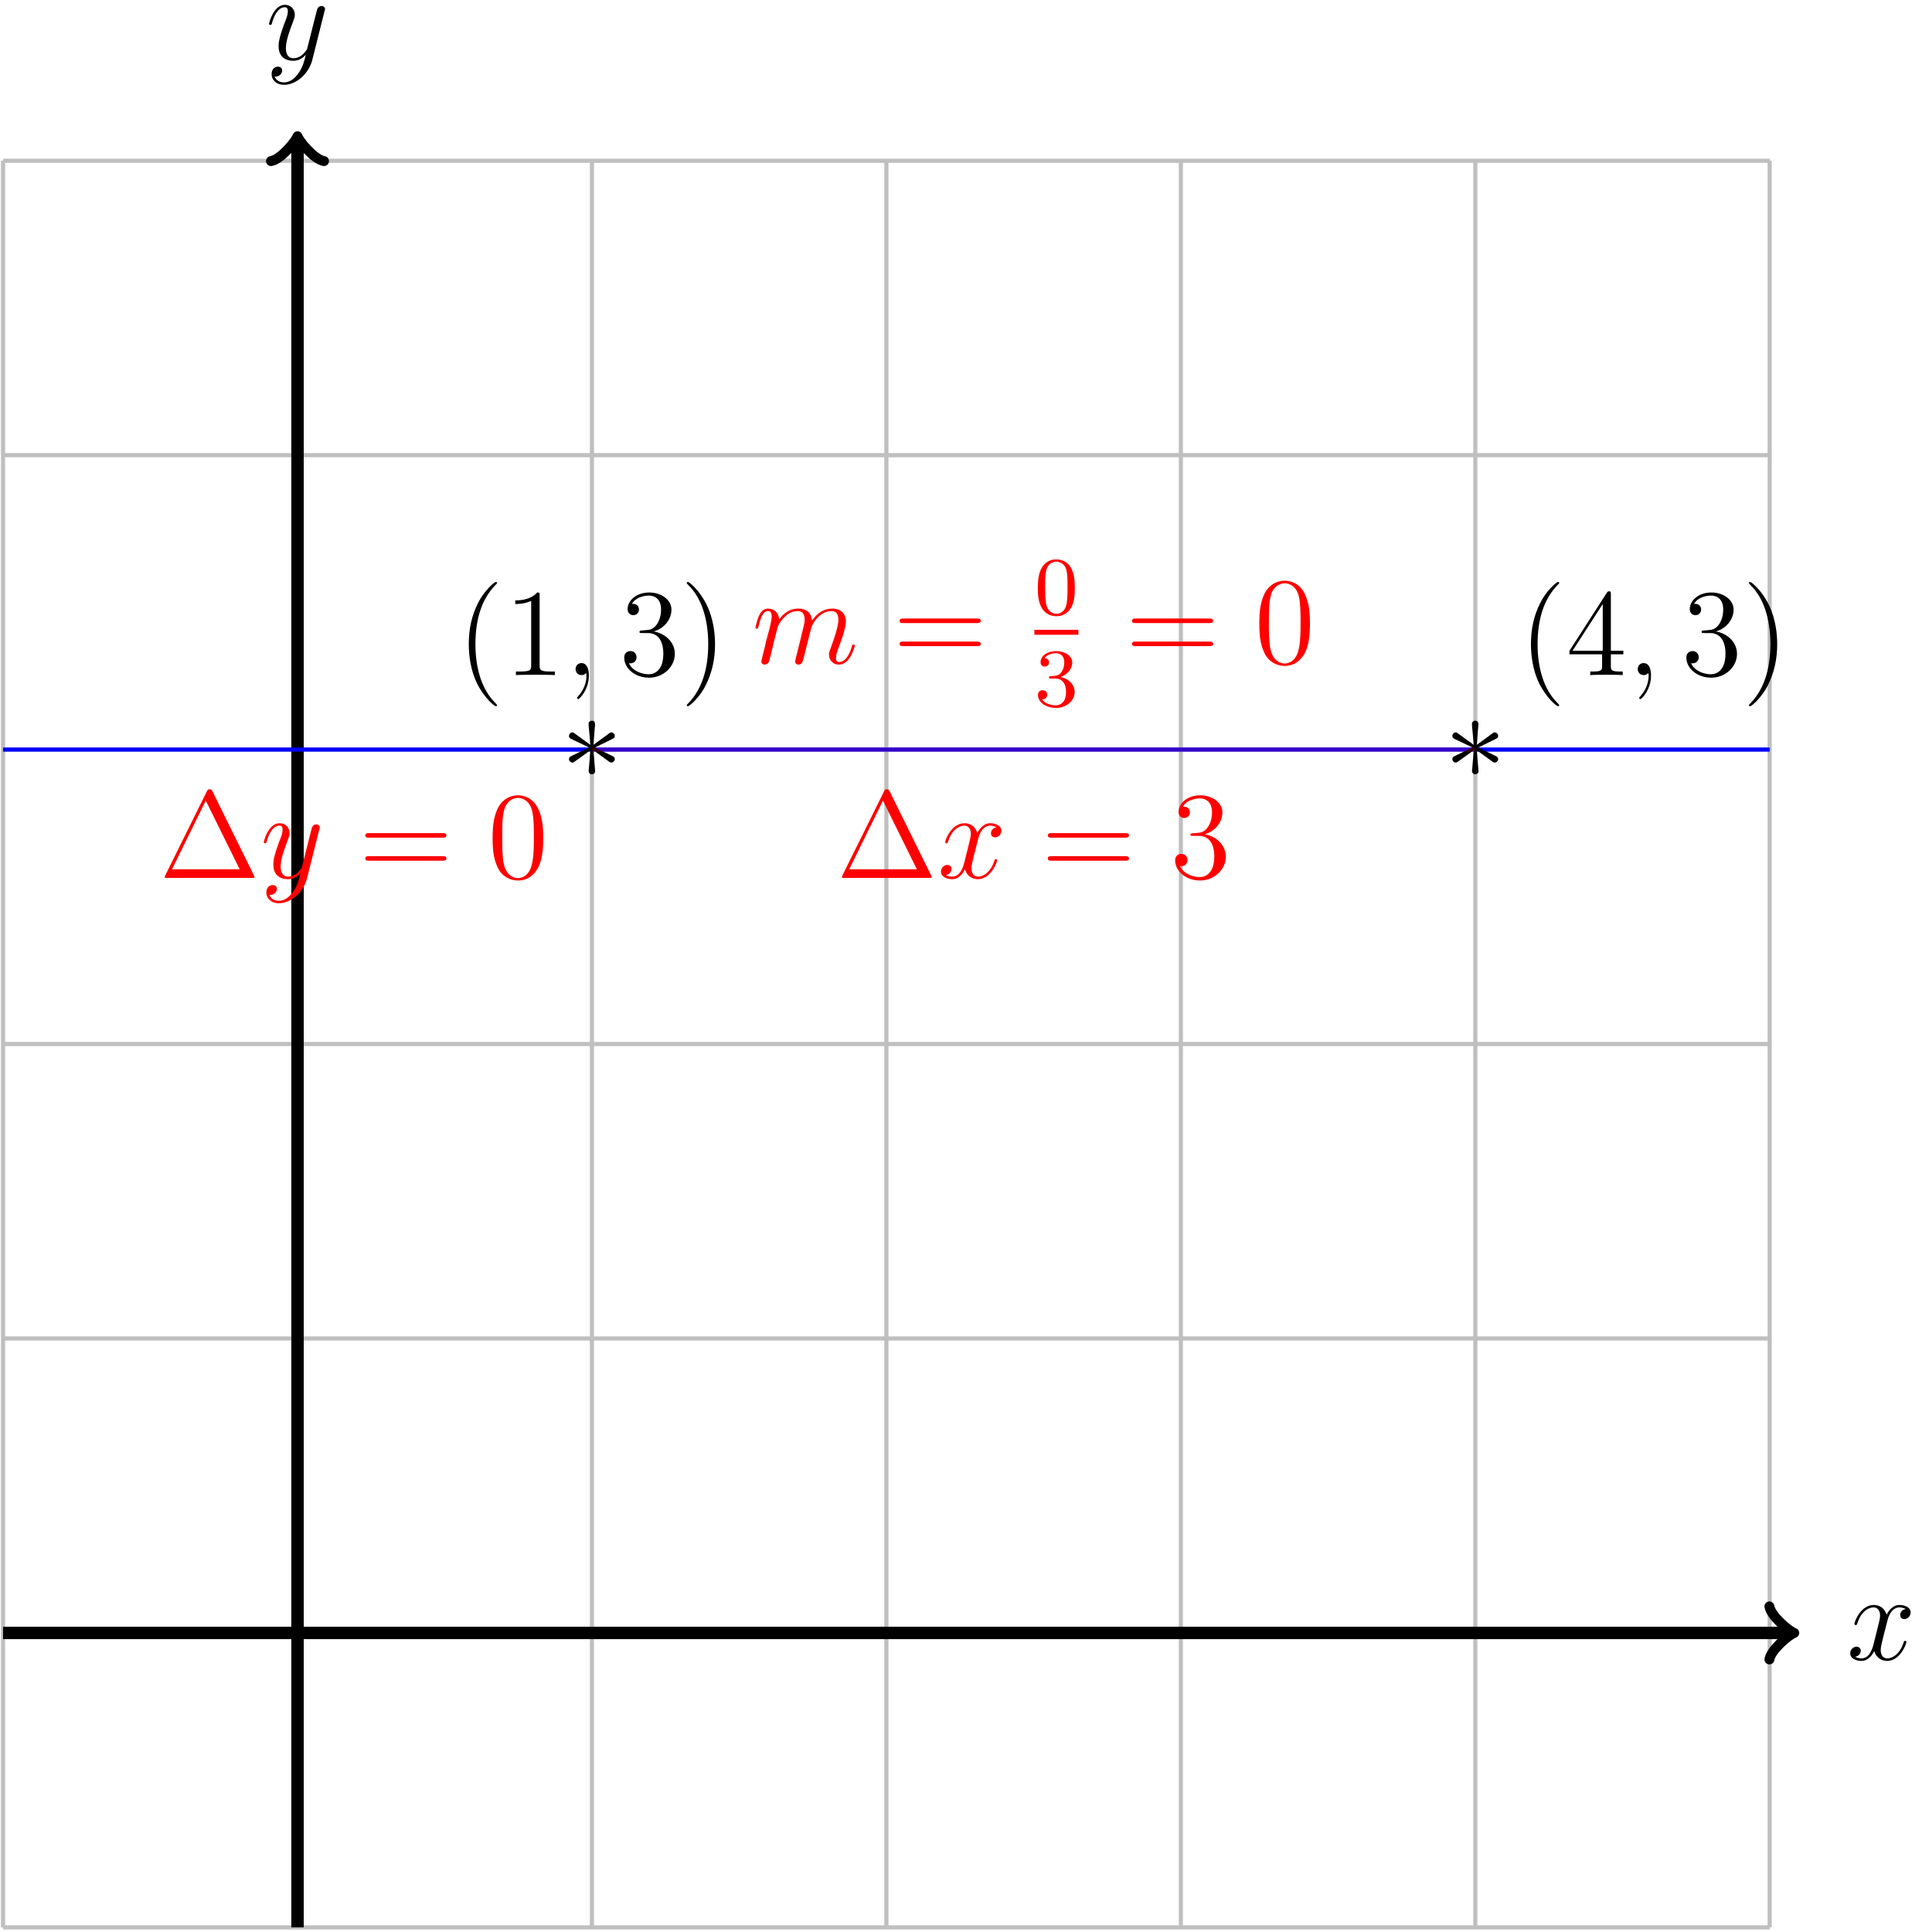
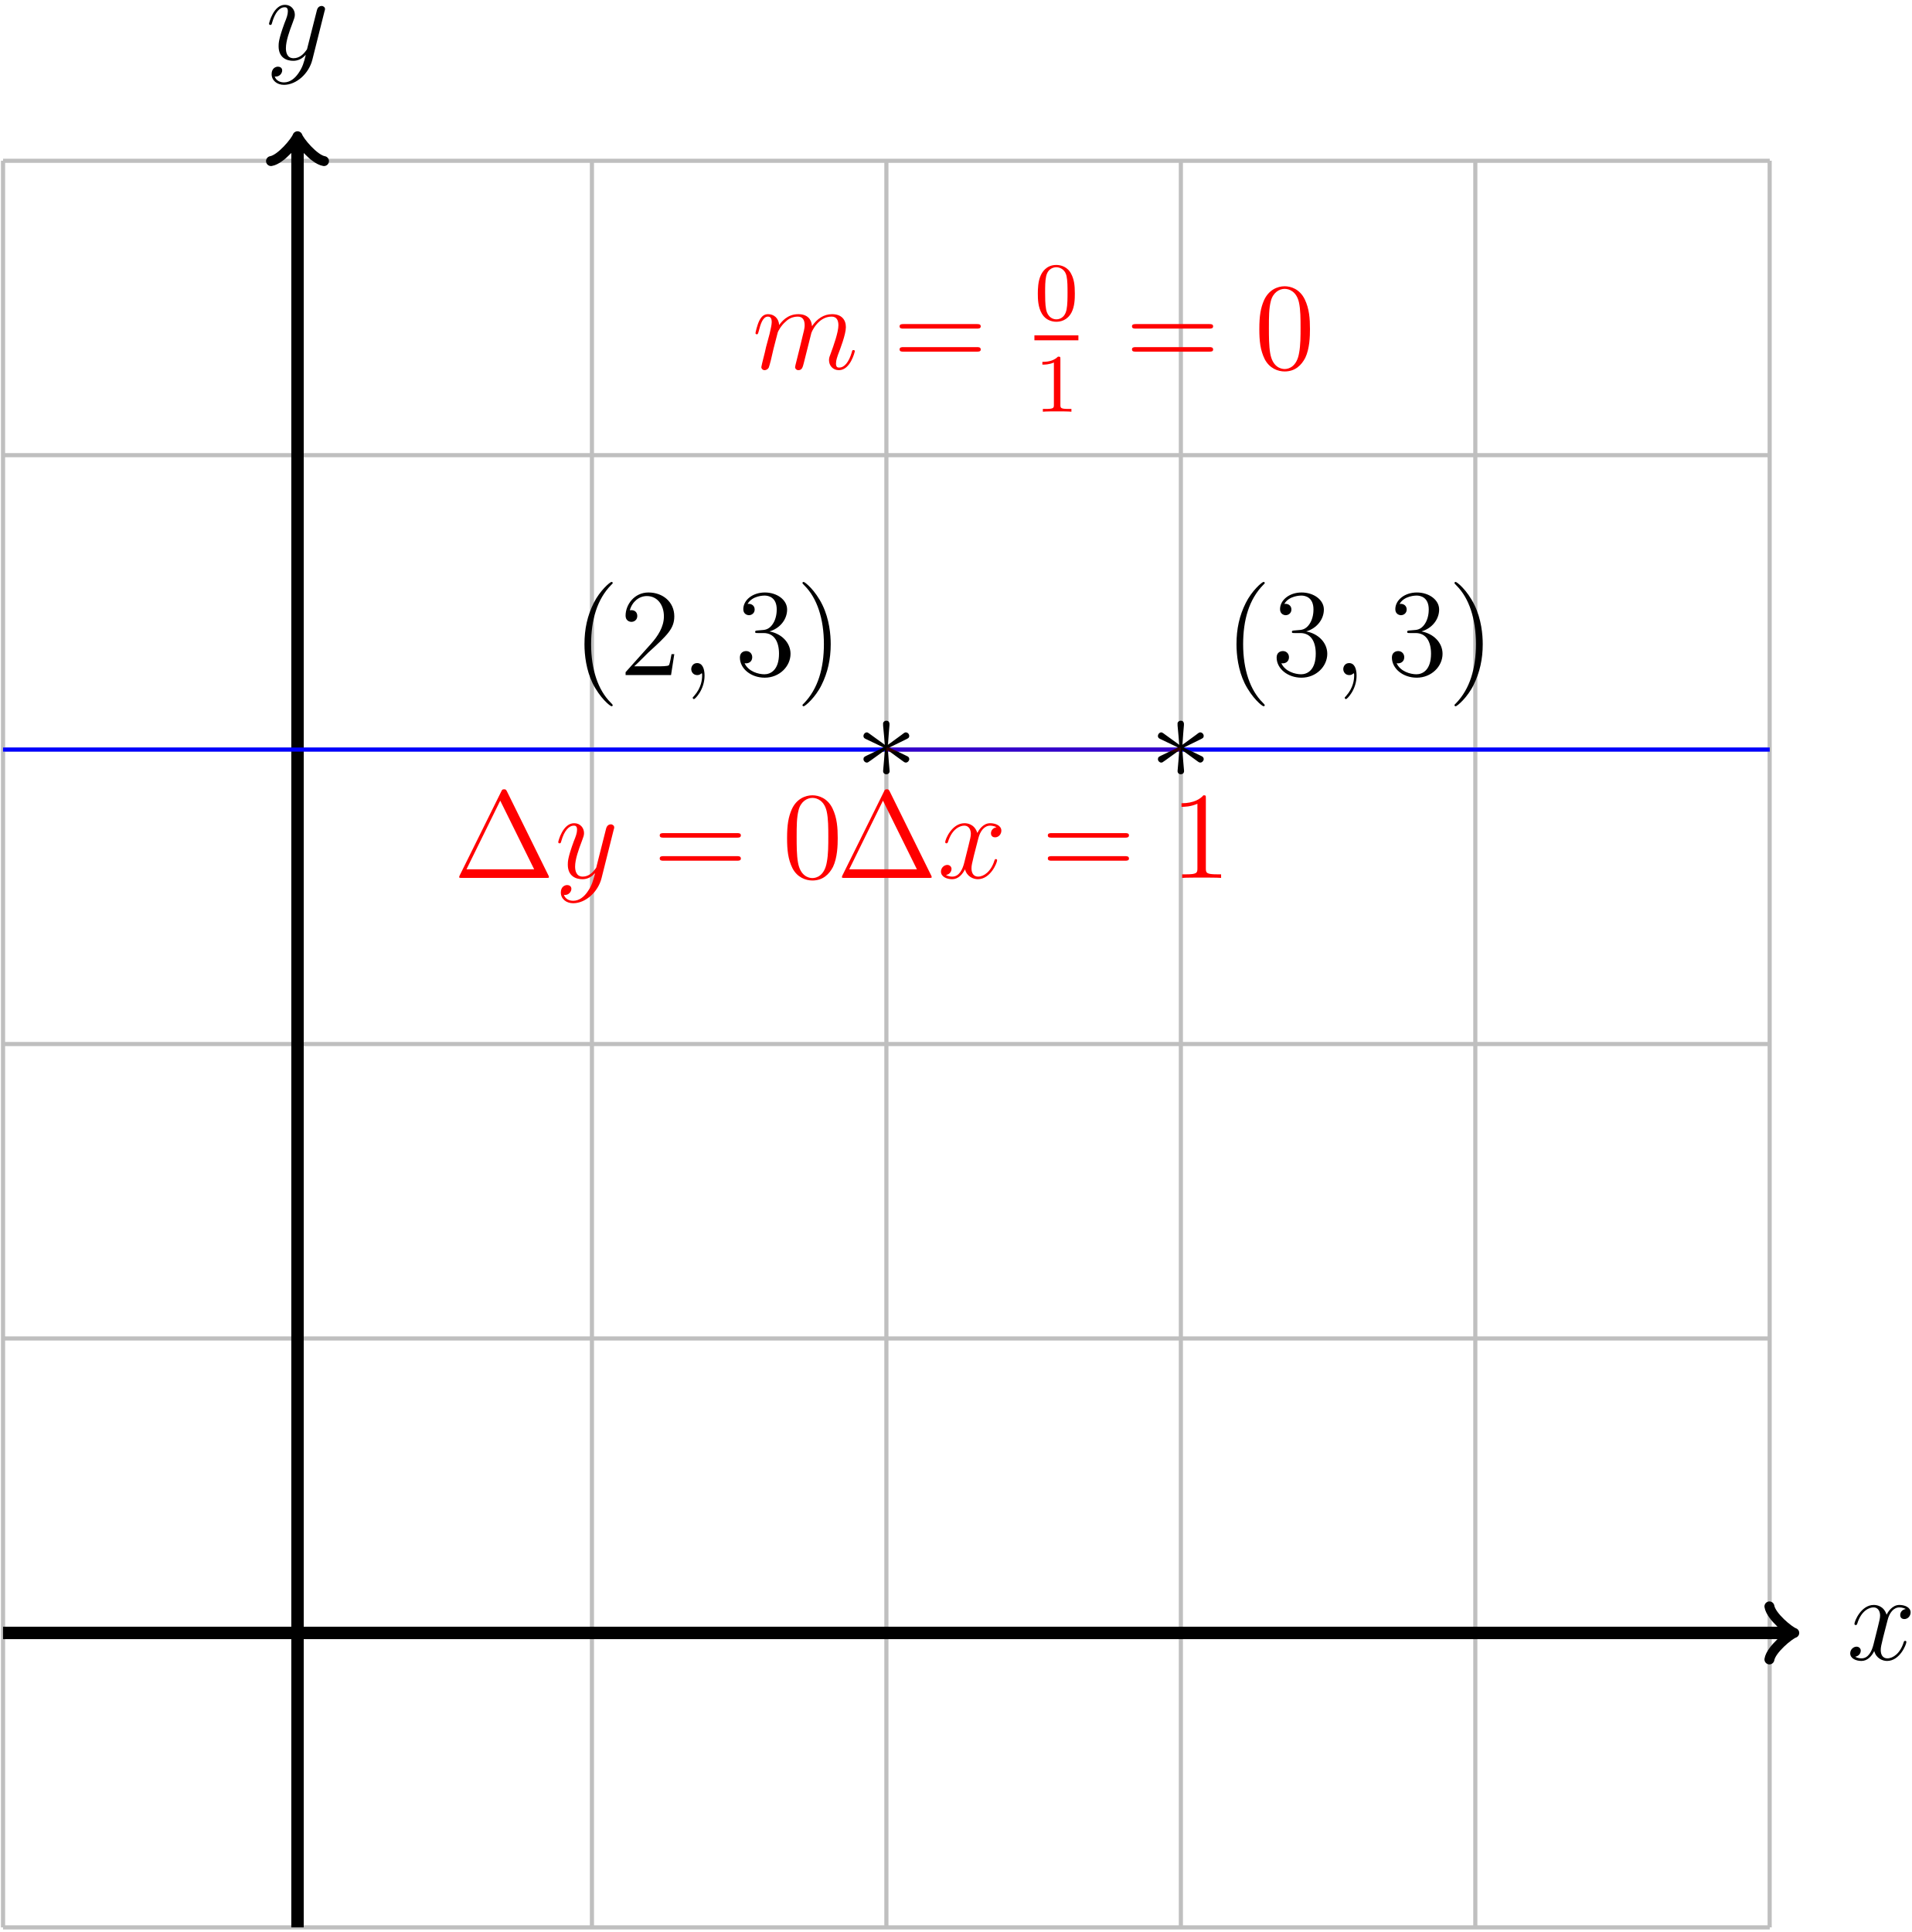
<svg xmlns="http://www.w3.org/2000/svg" xmlns:xlink="http://www.w3.org/1999/xlink" width="184pt" height="186pt" viewBox="0 0 184 186" version="1.1">
  <defs>
    <g>
      <symbol overflow="visible" id="glyph0-0">
        <path style="stroke:none;" d="" />
      </symbol>
      <symbol overflow="visible" id="glyph0-1">
        <path style="stroke:none;" d="M 5.672 -4.875 C 5.281 -4.812 5.141 -4.516 5.141 -4.297 C 5.141 -4 5.359 -3.906 5.531 -3.906 C 5.891 -3.906 6.141 -4.219 6.141 -4.547 C 6.141 -5.047 5.562 -5.266 5.062 -5.266 C 4.344 -5.266 3.938 -4.547 3.828 -4.328 C 3.547 -5.219 2.812 -5.266 2.594 -5.266 C 1.375 -5.266 0.734 -3.703 0.734 -3.438 C 0.734 -3.391 0.781 -3.328 0.859 -3.328 C 0.953 -3.328 0.984 -3.406 1 -3.453 C 1.406 -4.781 2.219 -5.031 2.562 -5.031 C 3.094 -5.031 3.203 -4.531 3.203 -4.25 C 3.203 -3.984 3.125 -3.703 2.984 -3.125 L 2.578 -1.5 C 2.406 -0.781 2.062 -0.125 1.422 -0.125 C 1.359 -0.125 1.062 -0.125 0.812 -0.281 C 1.25 -0.359 1.344 -0.719 1.344 -0.859 C 1.344 -1.094 1.156 -1.25 0.938 -1.25 C 0.641 -1.25 0.328 -0.984 0.328 -0.609 C 0.328 -0.109 0.891 0.125 1.406 0.125 C 1.984 0.125 2.391 -0.328 2.641 -0.828 C 2.828 -0.125 3.438 0.125 3.875 0.125 C 5.094 0.125 5.734 -1.453 5.734 -1.703 C 5.734 -1.766 5.688 -1.812 5.625 -1.812 C 5.516 -1.812 5.5 -1.75 5.469 -1.656 C 5.141 -0.609 4.453 -0.125 3.906 -0.125 C 3.484 -0.125 3.266 -0.438 3.266 -0.922 C 3.266 -1.188 3.312 -1.375 3.5 -2.156 L 3.922 -3.797 C 4.094 -4.5 4.5 -5.031 5.062 -5.031 C 5.078 -5.031 5.422 -5.031 5.672 -4.875 Z M 5.672 -4.875 " />
      </symbol>
      <symbol overflow="visible" id="glyph0-2">
        <path style="stroke:none;" d="M 3.141 1.344 C 2.828 1.797 2.359 2.203 1.766 2.203 C 1.625 2.203 1.047 2.172 0.875 1.625 C 0.906 1.641 0.969 1.641 0.984 1.641 C 1.344 1.641 1.594 1.328 1.594 1.047 C 1.594 0.781 1.359 0.688 1.188 0.688 C 0.984 0.688 0.578 0.828 0.578 1.406 C 0.578 2.016 1.094 2.438 1.766 2.438 C 2.969 2.438 4.172 1.344 4.5 0.016 L 5.672 -4.656 C 5.688 -4.703 5.719 -4.781 5.719 -4.859 C 5.719 -5.031 5.562 -5.156 5.391 -5.156 C 5.281 -5.156 5.031 -5.109 4.938 -4.75 L 4.047 -1.234 C 4 -1.016 4 -0.984 3.891 -0.859 C 3.656 -0.531 3.266 -0.125 2.688 -0.125 C 2.016 -0.125 1.953 -0.781 1.953 -1.094 C 1.953 -1.781 2.281 -2.703 2.609 -3.562 C 2.734 -3.906 2.812 -4.078 2.812 -4.312 C 2.812 -4.812 2.453 -5.266 1.859 -5.266 C 0.766 -5.266 0.328 -3.531 0.328 -3.438 C 0.328 -3.391 0.375 -3.328 0.453 -3.328 C 0.562 -3.328 0.578 -3.375 0.625 -3.547 C 0.906 -4.547 1.359 -5.031 1.828 -5.031 C 1.938 -5.031 2.141 -5.031 2.141 -4.641 C 2.141 -4.328 2.016 -3.984 1.828 -3.531 C 1.25 -1.953 1.25 -1.562 1.25 -1.281 C 1.25 -0.141 2.062 0.125 2.656 0.125 C 3 0.125 3.438 0.016 3.844 -0.438 L 3.859 -0.422 C 3.688 0.281 3.562 0.75 3.141 1.344 Z M 3.141 1.344 " />
      </symbol>
      <symbol overflow="visible" id="glyph0-3">
        <path style="stroke:none;" d="M 2.328 0.047 C 2.328 -0.641 2.109 -1.156 1.609 -1.156 C 1.234 -1.156 1.047 -0.844 1.047 -0.578 C 1.047 -0.328 1.219 0 1.625 0 C 1.781 0 1.906 -0.047 2.016 -0.156 C 2.047 -0.172 2.062 -0.172 2.062 -0.172 C 2.094 -0.172 2.094 -0.016 2.094 0.047 C 2.094 0.438 2.016 1.219 1.328 2 C 1.188 2.141 1.188 2.156 1.188 2.188 C 1.188 2.25 1.25 2.312 1.312 2.312 C 1.406 2.312 2.328 1.422 2.328 0.047 Z M 2.328 0.047 " />
      </symbol>
      <symbol overflow="visible" id="glyph0-4">
        <path style="stroke:none;" d="M 2.469 -3.5 C 2.484 -3.578 2.781 -4.172 3.234 -4.547 C 3.531 -4.844 3.938 -5.031 4.406 -5.031 C 4.891 -5.031 5.062 -4.672 5.062 -4.203 C 5.062 -4.125 5.062 -3.891 4.906 -3.328 L 4.609 -2.094 C 4.516 -1.734 4.297 -0.844 4.266 -0.719 C 4.219 -0.531 4.141 -0.234 4.141 -0.172 C 4.141 -0.016 4.281 0.125 4.453 0.125 C 4.812 0.125 4.875 -0.156 4.984 -0.578 L 5.703 -3.438 C 5.719 -3.531 6.344 -5.031 7.656 -5.031 C 8.141 -5.031 8.312 -4.672 8.312 -4.203 C 8.312 -3.531 7.844 -2.219 7.578 -1.5 C 7.469 -1.219 7.406 -1.062 7.406 -0.844 C 7.406 -0.312 7.781 0.125 8.359 0.125 C 9.469 0.125 9.891 -1.641 9.891 -1.703 C 9.891 -1.766 9.844 -1.812 9.766 -1.812 C 9.656 -1.812 9.641 -1.781 9.594 -1.578 C 9.312 -0.625 8.875 -0.125 8.391 -0.125 C 8.266 -0.125 8.078 -0.125 8.078 -0.516 C 8.078 -0.828 8.219 -1.203 8.266 -1.344 C 8.484 -1.906 9.031 -3.328 9.031 -4.016 C 9.031 -4.734 8.609 -5.266 7.703 -5.266 C 6.891 -5.266 6.25 -4.812 5.766 -4.109 C 5.734 -4.75 5.344 -5.266 4.453 -5.266 C 3.375 -5.266 2.828 -4.516 2.609 -4.219 C 2.562 -4.906 2.078 -5.266 1.547 -5.266 C 1.203 -5.266 0.938 -5.109 0.703 -4.656 C 0.484 -4.219 0.328 -3.484 0.328 -3.438 C 0.328 -3.391 0.375 -3.328 0.453 -3.328 C 0.547 -3.328 0.562 -3.344 0.641 -3.625 C 0.812 -4.328 1.047 -5.031 1.516 -5.031 C 1.797 -5.031 1.891 -4.844 1.891 -4.484 C 1.891 -4.219 1.766 -3.75 1.688 -3.375 L 1.344 -2.094 C 1.297 -1.859 1.172 -1.328 1.109 -1.109 C 1.031 -0.797 0.891 -0.234 0.891 -0.172 C 0.891 -0.016 1.031 0.125 1.203 0.125 C 1.344 0.125 1.516 0.047 1.609 -0.125 C 1.641 -0.188 1.75 -0.609 1.812 -0.844 L 2.062 -1.922 Z M 2.469 -3.5 " />
      </symbol>
      <symbol overflow="visible" id="glyph1-0">
        <path style="stroke:none;" d="" />
      </symbol>
      <symbol overflow="visible" id="glyph1-1">
        <path style="stroke:none;" d="M 3.281 -5.109 C 3.297 -5.266 3.297 -5.562 2.984 -5.562 C 2.797 -5.562 2.641 -5.406 2.672 -5.25 L 2.672 -5.094 L 2.844 -3.234 L 1.312 -4.344 C 1.203 -4.406 1.188 -4.438 1.094 -4.438 C 0.938 -4.438 0.781 -4.266 0.781 -4.094 C 0.781 -3.906 0.891 -3.859 1.016 -3.797 L 2.719 -2.984 L 1.062 -2.188 C 0.875 -2.094 0.781 -2.047 0.781 -1.859 C 0.781 -1.688 0.938 -1.531 1.094 -1.531 C 1.188 -1.531 1.203 -1.531 1.5 -1.75 L 2.844 -2.719 L 2.672 -0.719 C 2.672 -0.469 2.875 -0.406 2.969 -0.406 C 3.125 -0.406 3.297 -0.484 3.297 -0.719 L 3.125 -2.719 L 4.656 -1.609 C 4.75 -1.547 4.781 -1.531 4.859 -1.531 C 5.031 -1.531 5.188 -1.703 5.188 -1.859 C 5.188 -2.047 5.078 -2.109 4.938 -2.172 C 4.219 -2.531 4.203 -2.531 3.25 -2.969 L 4.906 -3.781 C 5.094 -3.875 5.188 -3.922 5.188 -4.094 C 5.188 -4.281 5.031 -4.438 4.859 -4.438 C 4.781 -4.438 4.75 -4.438 4.453 -4.203 L 3.125 -3.234 Z M 3.281 -5.109 " />
      </symbol>
      <symbol overflow="visible" id="glyph2-0">
        <path style="stroke:none;" d="" />
      </symbol>
      <symbol overflow="visible" id="glyph2-1">
        <path style="stroke:none;" d="M 3.891 2.906 C 3.891 2.875 3.891 2.844 3.688 2.641 C 2.484 1.438 1.812 -0.531 1.812 -2.969 C 1.812 -5.297 2.375 -7.297 3.766 -8.703 C 3.891 -8.812 3.891 -8.828 3.891 -8.875 C 3.891 -8.938 3.828 -8.969 3.781 -8.969 C 3.625 -8.969 2.641 -8.109 2.062 -6.938 C 1.453 -5.719 1.172 -4.453 1.172 -2.969 C 1.172 -1.906 1.344 -0.484 1.953 0.781 C 2.672 2.219 3.641 3 3.781 3 C 3.828 3 3.891 2.969 3.891 2.906 Z M 3.891 2.906 " />
      </symbol>
      <symbol overflow="visible" id="glyph2-2">
-         <path style="stroke:none;" d="M 3.438 -7.656 C 3.438 -7.938 3.438 -7.953 3.203 -7.953 C 2.922 -7.625 2.312 -7.188 1.094 -7.188 L 1.094 -6.844 C 1.359 -6.844 1.953 -6.844 2.625 -7.141 L 2.625 -0.922 C 2.625 -0.484 2.578 -0.344 1.531 -0.344 L 1.156 -0.344 L 1.156 0 C 1.484 -0.031 2.641 -0.031 3.031 -0.031 C 3.438 -0.031 4.578 -0.031 4.906 0 L 4.906 -0.344 L 4.531 -0.344 C 3.484 -0.344 3.438 -0.484 3.438 -0.922 Z M 3.438 -7.656 " />
+         <path style="stroke:none;" d="M 5.266 -2.016 L 5 -2.016 C 4.953 -1.812 4.859 -1.141 4.75 -0.953 C 4.656 -0.844 3.984 -0.844 3.625 -0.844 L 1.406 -0.844 C 1.734 -1.125 2.469 -1.891 2.766 -2.172 C 4.594 -3.844 5.266 -4.469 5.266 -5.656 C 5.266 -7.031 4.172 -7.953 2.781 -7.953 C 1.406 -7.953 0.578 -6.766 0.578 -5.734 C 0.578 -5.125 1.109 -5.125 1.141 -5.125 C 1.406 -5.125 1.703 -5.312 1.703 -5.688 C 1.703 -6.031 1.484 -6.25 1.141 -6.25 C 1.047 -6.25 1.016 -6.25 0.984 -6.234 C 1.203 -7.047 1.859 -7.609 2.625 -7.609 C 3.641 -7.609 4.266 -6.75 4.266 -5.656 C 4.266 -4.641 3.688 -3.75 3 -2.984 L 0.578 -0.281 L 0.578 0 L 4.953 0 Z M 5.266 -2.016 " />
      </symbol>
      <symbol overflow="visible" id="glyph2-3">
        <path style="stroke:none;" d="M 2.203 -4.297 C 2 -4.281 1.953 -4.266 1.953 -4.156 C 1.953 -4.047 2.016 -4.047 2.219 -4.047 L 2.766 -4.047 C 3.797 -4.047 4.25 -3.203 4.25 -2.062 C 4.25 -0.484 3.438 -0.078 2.844 -0.078 C 2.266 -0.078 1.297 -0.344 0.938 -1.141 C 1.328 -1.078 1.672 -1.297 1.672 -1.719 C 1.672 -2.062 1.422 -2.312 1.094 -2.312 C 0.797 -2.312 0.484 -2.141 0.484 -1.688 C 0.484 -0.625 1.547 0.25 2.875 0.25 C 4.297 0.25 5.359 -0.844 5.359 -2.047 C 5.359 -3.141 4.469 -4 3.328 -4.203 C 4.359 -4.5 5.031 -5.375 5.031 -6.312 C 5.031 -7.25 4.047 -7.953 2.891 -7.953 C 1.703 -7.953 0.812 -7.219 0.812 -6.344 C 0.812 -5.875 1.188 -5.766 1.359 -5.766 C 1.609 -5.766 1.906 -5.953 1.906 -6.312 C 1.906 -6.688 1.609 -6.859 1.344 -6.859 C 1.281 -6.859 1.25 -6.859 1.219 -6.844 C 1.672 -7.656 2.797 -7.656 2.859 -7.656 C 3.25 -7.656 4.031 -7.484 4.031 -6.312 C 4.031 -6.078 4 -5.422 3.641 -4.906 C 3.281 -4.375 2.875 -4.344 2.562 -4.328 Z M 2.203 -4.297 " />
      </symbol>
      <symbol overflow="visible" id="glyph2-4">
        <path style="stroke:none;" d="M 3.375 -2.969 C 3.375 -3.891 3.25 -5.359 2.578 -6.75 C 1.875 -8.188 0.891 -8.969 0.766 -8.969 C 0.719 -8.969 0.656 -8.938 0.656 -8.875 C 0.656 -8.828 0.656 -8.812 0.859 -8.609 C 2.062 -7.406 2.719 -5.422 2.719 -2.984 C 2.719 -0.672 2.156 1.328 0.781 2.734 C 0.656 2.844 0.656 2.875 0.656 2.906 C 0.656 2.969 0.719 3 0.766 3 C 0.922 3 1.906 2.141 2.484 0.969 C 3.094 -0.25 3.375 -1.547 3.375 -2.969 Z M 3.375 -2.969 " />
      </symbol>
      <symbol overflow="visible" id="glyph2-5">
-         <path style="stroke:none;" d="M 4.312 -7.781 C 4.312 -8.016 4.312 -8.062 4.141 -8.062 C 4.047 -8.062 4.016 -8.062 3.922 -7.922 L 0.328 -2.344 L 0.328 -2 L 3.469 -2 L 3.469 -0.906 C 3.469 -0.469 3.438 -0.344 2.562 -0.344 L 2.328 -0.344 L 2.328 0 C 2.609 -0.031 3.547 -0.031 3.891 -0.031 C 4.219 -0.031 5.172 -0.031 5.453 0 L 5.453 -0.344 L 5.219 -0.344 C 4.344 -0.344 4.312 -0.469 4.312 -0.906 L 4.312 -2 L 5.516 -2 L 5.516 -2.344 L 4.312 -2.344 Z M 3.531 -6.844 L 3.531 -2.344 L 0.625 -2.344 Z M 3.531 -6.844 " />
+         <path style="stroke:none;" d="M 5.156 -8.312 C 5.062 -8.484 5.047 -8.531 4.875 -8.531 C 4.703 -8.531 4.672 -8.484 4.594 -8.312 L 0.594 -0.234 C 0.578 -0.203 0.547 -0.125 0.547 -0.078 C 0.547 -0.016 0.562 0 0.797 0 L 8.938 0 C 9.188 0 9.188 -0.016 9.188 -0.078 C 9.188 -0.125 9.172 -0.203 9.141 -0.234 Z M 4.5 -7.438 L 7.766 -0.828 L 1.25 -0.828 Z M 4.5 -7.438 " />
      </symbol>
      <symbol overflow="visible" id="glyph2-6">
-         <path style="stroke:none;" d="M 5.156 -8.312 C 5.062 -8.484 5.047 -8.531 4.875 -8.531 C 4.703 -8.531 4.672 -8.484 4.594 -8.312 L 0.594 -0.234 C 0.578 -0.203 0.547 -0.125 0.547 -0.078 C 0.547 -0.016 0.562 0 0.797 0 L 8.938 0 C 9.188 0 9.188 -0.016 9.188 -0.078 C 9.188 -0.125 9.172 -0.203 9.141 -0.234 Z M 4.5 -7.438 L 7.766 -0.828 L 1.25 -0.828 Z M 4.5 -7.438 " />
+         <path style="stroke:none;" d="M 8.062 -3.875 C 8.234 -3.875 8.453 -3.875 8.453 -4.094 C 8.453 -4.312 8.25 -4.312 8.062 -4.312 L 1.031 -4.312 C 0.859 -4.312 0.641 -4.312 0.641 -4.094 C 0.641 -3.875 0.844 -3.875 1.031 -3.875 Z M 8.062 -1.656 C 8.234 -1.656 8.453 -1.656 8.453 -1.859 C 8.453 -2.094 8.25 -2.094 8.062 -2.094 L 1.031 -2.094 C 0.859 -2.094 0.641 -2.094 0.641 -1.875 C 0.641 -1.656 0.844 -1.656 1.031 -1.656 Z M 8.062 -1.656 " />
      </symbol>
      <symbol overflow="visible" id="glyph2-7">
-         <path style="stroke:none;" d="M 8.062 -3.875 C 8.234 -3.875 8.453 -3.875 8.453 -4.094 C 8.453 -4.312 8.25 -4.312 8.062 -4.312 L 1.031 -4.312 C 0.859 -4.312 0.641 -4.312 0.641 -4.094 C 0.641 -3.875 0.844 -3.875 1.031 -3.875 Z M 8.062 -1.656 C 8.234 -1.656 8.453 -1.656 8.453 -1.859 C 8.453 -2.094 8.25 -2.094 8.062 -2.094 L 1.031 -2.094 C 0.859 -2.094 0.641 -2.094 0.641 -1.875 C 0.641 -1.656 0.844 -1.656 1.031 -1.656 Z M 8.062 -1.656 " />
+         <path style="stroke:none;" d="M 5.359 -3.828 C 5.359 -4.812 5.297 -5.781 4.859 -6.688 C 4.375 -7.688 3.516 -7.953 2.922 -7.953 C 2.234 -7.953 1.391 -7.609 0.938 -6.609 C 0.609 -5.859 0.484 -5.109 0.484 -3.828 C 0.484 -2.672 0.578 -1.797 1 -0.938 C 1.469 -0.031 2.297 0.25 2.922 0.25 C 3.953 0.25 4.547 -0.375 4.906 -1.062 C 5.328 -1.953 5.359 -3.125 5.359 -3.828 Z M 2.922 0.016 C 2.531 0.016 1.75 -0.203 1.531 -1.5 C 1.406 -2.219 1.406 -3.125 1.406 -3.969 C 1.406 -4.953 1.406 -5.828 1.594 -6.531 C 1.797 -7.344 2.406 -7.703 2.922 -7.703 C 3.375 -7.703 4.062 -7.438 4.297 -6.406 C 4.453 -5.719 4.453 -4.781 4.453 -3.969 C 4.453 -3.172 4.453 -2.266 4.312 -1.531 C 4.094 -0.219 3.328 0.016 2.922 0.016 Z M 2.922 0.016 " />
      </symbol>
      <symbol overflow="visible" id="glyph2-8">
-         <path style="stroke:none;" d="M 5.359 -3.828 C 5.359 -4.812 5.297 -5.781 4.859 -6.688 C 4.375 -7.688 3.516 -7.953 2.922 -7.953 C 2.234 -7.953 1.391 -7.609 0.938 -6.609 C 0.609 -5.859 0.484 -5.109 0.484 -3.828 C 0.484 -2.672 0.578 -1.797 1 -0.938 C 1.469 -0.031 2.297 0.25 2.922 0.25 C 3.953 0.25 4.547 -0.375 4.906 -1.062 C 5.328 -1.953 5.359 -3.125 5.359 -3.828 Z M 2.922 0.016 C 2.531 0.016 1.75 -0.203 1.531 -1.5 C 1.406 -2.219 1.406 -3.125 1.406 -3.969 C 1.406 -4.953 1.406 -5.828 1.594 -6.531 C 1.797 -7.344 2.406 -7.703 2.922 -7.703 C 3.375 -7.703 4.062 -7.438 4.297 -6.406 C 4.453 -5.719 4.453 -4.781 4.453 -3.969 C 4.453 -3.172 4.453 -2.266 4.312 -1.531 C 4.094 -0.219 3.328 0.016 2.922 0.016 Z M 2.922 0.016 " />
+         <path style="stroke:none;" d="M 3.438 -7.656 C 3.438 -7.938 3.438 -7.953 3.203 -7.953 C 2.922 -7.625 2.312 -7.188 1.094 -7.188 L 1.094 -6.844 C 1.359 -6.844 1.953 -6.844 2.625 -7.141 L 2.625 -0.922 C 2.625 -0.484 2.578 -0.344 1.531 -0.344 L 1.156 -0.344 L 1.156 0 C 1.484 -0.031 2.641 -0.031 3.031 -0.031 C 3.438 -0.031 4.578 -0.031 4.906 0 L 4.906 -0.344 L 4.531 -0.344 C 3.484 -0.344 3.438 -0.484 3.438 -0.922 Z M 3.438 -7.656 " />
      </symbol>
      <symbol overflow="visible" id="glyph3-0">
        <path style="stroke:none;" d="" />
      </symbol>
      <symbol overflow="visible" id="glyph3-1">
        <path style="stroke:none;" d="M 3.891 -2.547 C 3.891 -3.391 3.812 -3.906 3.547 -4.422 C 3.203 -5.125 2.547 -5.297 2.109 -5.297 C 1.109 -5.297 0.734 -4.547 0.625 -4.328 C 0.344 -3.75 0.328 -2.953 0.328 -2.547 C 0.328 -2.016 0.344 -1.219 0.734 -0.578 C 1.094 0.016 1.688 0.172 2.109 0.172 C 2.5 0.172 3.172 0.047 3.578 -0.734 C 3.875 -1.312 3.891 -2.031 3.891 -2.547 Z M 2.109 -0.062 C 1.844 -0.062 1.297 -0.188 1.125 -1.016 C 1.031 -1.469 1.031 -2.219 1.031 -2.641 C 1.031 -3.188 1.031 -3.75 1.125 -4.188 C 1.297 -5 1.906 -5.078 2.109 -5.078 C 2.375 -5.078 2.938 -4.938 3.094 -4.219 C 3.188 -3.781 3.188 -3.172 3.188 -2.641 C 3.188 -2.172 3.188 -1.453 3.094 -1 C 2.922 -0.172 2.375 -0.062 2.109 -0.062 Z M 2.109 -0.062 " />
      </symbol>
      <symbol overflow="visible" id="glyph3-2">
-         <path style="stroke:none;" d="M 2.016 -2.656 C 2.641 -2.656 3.047 -2.203 3.047 -1.359 C 3.047 -0.359 2.484 -0.078 2.062 -0.078 C 1.625 -0.078 1.016 -0.234 0.734 -0.656 C 1.031 -0.656 1.234 -0.844 1.234 -1.094 C 1.234 -1.359 1.047 -1.531 0.781 -1.531 C 0.578 -1.531 0.344 -1.406 0.344 -1.078 C 0.344 -0.328 1.156 0.172 2.078 0.172 C 3.125 0.172 3.875 -0.562 3.875 -1.359 C 3.875 -2.031 3.344 -2.625 2.531 -2.812 C 3.156 -3.031 3.641 -3.562 3.641 -4.203 C 3.641 -4.844 2.922 -5.297 2.094 -5.297 C 1.234 -5.297 0.594 -4.844 0.594 -4.234 C 0.594 -3.938 0.781 -3.812 1 -3.812 C 1.25 -3.812 1.406 -3.984 1.406 -4.219 C 1.406 -4.516 1.141 -4.625 0.969 -4.625 C 1.312 -5.062 1.922 -5.094 2.062 -5.094 C 2.266 -5.094 2.875 -5.031 2.875 -4.203 C 2.875 -3.656 2.641 -3.312 2.531 -3.188 C 2.297 -2.938 2.109 -2.922 1.625 -2.891 C 1.469 -2.891 1.406 -2.875 1.406 -2.766 C 1.406 -2.656 1.484 -2.656 1.625 -2.656 Z M 2.016 -2.656 " />
+         <path style="stroke:none;" d="M 2.5 -5.078 C 2.5 -5.297 2.484 -5.297 2.266 -5.297 C 1.938 -4.984 1.516 -4.797 0.766 -4.797 L 0.766 -4.531 C 0.984 -4.531 1.406 -4.531 1.875 -4.734 L 1.875 -0.656 C 1.875 -0.359 1.844 -0.266 1.094 -0.266 L 0.812 -0.266 L 0.812 0 C 1.141 -0.031 1.828 -0.031 2.188 -0.031 C 2.547 -0.031 3.234 -0.031 3.562 0 L 3.562 -0.266 L 3.281 -0.266 C 2.531 -0.266 2.5 -0.359 2.5 -0.656 Z M 2.5 -5.078 " />
      </symbol>
    </g>
  </defs>
  <g id="surface1">
    <path style="fill:none;stroke-width:0.399;stroke-linecap:butt;stroke-linejoin:miter;stroke:rgb(75%,75%,75%);stroke-opacity:1;stroke-miterlimit:10;" d="M -28.346 -28.349 L 141.732 -28.349 M -28.346 -0.001 L 141.732 -0.001 M -28.346 28.347 L 141.732 28.347 M -28.346 56.694 L 141.732 56.694 M -28.346 85.042 L 141.732 85.042 M -28.346 113.386 L 141.732 113.386 M -28.346 141.726 L 141.732 141.726 M -28.346 -28.349 L -28.346 141.733 M 0.002 -28.349 L 0.002 141.733 M 28.345 -28.349 L 28.345 141.733 M 56.693 -28.349 L 56.693 141.733 M 85.041 -28.349 L 85.041 141.733 M 113.388 -28.349 L 113.388 141.733 M 141.724 -28.349 L 141.724 141.733 " transform="matrix(1,0,0,-1,28.639,157.206)" />
    <path style="fill:none;stroke-width:1.196;stroke-linecap:butt;stroke-linejoin:miter;stroke:rgb(0%,0%,0%);stroke-opacity:1;stroke-miterlimit:10;" d="M -28.346 -0.001 L 143.611 -0.001 " transform="matrix(1,0,0,-1,28.639,157.206)" />
    <path style="fill:none;stroke-width:0.956;stroke-linecap:round;stroke-linejoin:round;stroke:rgb(0%,0%,0%);stroke-opacity:1;stroke-miterlimit:10;" d="M -1.912 2.55 C -1.755 1.593 -0.001 0.159 0.479 -0.001 C -0.001 -0.161 -1.755 -1.595 -1.912 -2.552 " transform="matrix(1,0,0,-1,172.2515,157.206)" />
    <g style="fill:rgb(0%,0%,0%);fill-opacity:1;">
      <use xlink:href="#glyph0-1" x="177.79" y="159.78" />
    </g>
    <path style="fill:none;stroke-width:1.196;stroke-linecap:butt;stroke-linejoin:miter;stroke:rgb(0%,0%,0%);stroke-opacity:1;stroke-miterlimit:10;" d="M 0.002 -28.349 L 0.002 143.612 " transform="matrix(1,0,0,-1,28.639,157.206)" />
    <path style="fill:none;stroke-width:0.956;stroke-linecap:round;stroke-linejoin:round;stroke:rgb(0%,0%,0%);stroke-opacity:1;stroke-miterlimit:10;" d="M -1.914 2.549 C -1.754 1.592 -0 0.159 0.476 -0.002 C -0 -0.158 -1.754 -1.595 -1.914 -2.552 " transform="matrix(0,-1,-1,0,28.639,13.59353)" />
    <g style="fill:rgb(0%,0%,0%);fill-opacity:1;">
      <use xlink:href="#glyph0-2" x="25.571" y="5.73" />
    </g>
    <path style="fill:none;stroke-width:0.399;stroke-linecap:butt;stroke-linejoin:miter;stroke:rgb(0%,0%,100%);stroke-opacity:1;stroke-miterlimit:10;" d="M -28.346 85.042 C -28.346 85.042 -23.225 85.042 -21.26 85.042 C -19.295 85.042 -16.139 85.042 -14.174 85.042 C -12.205 85.042 -9.053 85.042 -7.088 85.042 C -5.119 85.042 -1.967 85.042 0.002 85.042 C 1.966 85.042 5.119 85.042 7.088 85.042 C 9.052 85.042 12.209 85.042 14.174 85.042 C 16.138 85.042 19.295 85.042 21.259 85.042 C 23.228 85.042 26.381 85.042 28.345 85.042 C 30.314 85.042 33.466 85.042 35.435 85.042 C 37.4 85.042 40.552 85.042 42.521 85.042 C 44.486 85.042 47.642 85.042 49.607 85.042 C 51.572 85.042 54.728 85.042 56.693 85.042 C 58.662 85.042 61.814 85.042 63.779 85.042 C 65.748 85.042 68.9 85.042 70.869 85.042 C 72.834 85.042 75.986 85.042 77.955 85.042 C 79.92 85.042 83.076 85.042 85.041 85.042 C 87.006 85.042 90.162 85.042 92.127 85.042 C 94.095 85.042 97.248 85.042 99.213 85.042 C 101.181 85.042 104.334 85.042 106.302 85.042 C 108.267 85.042 111.42 85.042 113.388 85.042 C 115.353 85.042 118.506 85.042 120.474 85.042 C 122.439 85.042 125.595 85.042 127.56 85.042 C 129.529 85.042 132.681 85.042 134.646 85.042 C 136.615 85.042 141.732 85.042 141.732 85.042 " transform="matrix(1,0,0,-1,28.639,157.206)" />
    <g style="fill:rgb(0%,0%,0%);fill-opacity:1;">
-       <use xlink:href="#glyph1-1" x="53.997" y="74.947" />
+       <use xlink:href="#glyph1-1" x="82.344" y="74.947" />
    </g>
-     <path style="fill:none;stroke-width:0.399;stroke-linecap:butt;stroke-linejoin:miter;stroke:rgb(0%,0%,0%);stroke-opacity:1;stroke-miterlimit:10;" d="M 28.345 85.042 L 28.345 85.042 " transform="matrix(1,0,0,-1,28.639,157.206)" />
+     <path style="fill:none;stroke-width:0.399;stroke-linecap:butt;stroke-linejoin:miter;stroke:rgb(0%,0%,0%);stroke-opacity:1;stroke-miterlimit:10;" d="M 56.693 85.042 L 56.693 85.042 " transform="matrix(1,0,0,-1,28.639,157.206)" />
    <g style="fill:rgb(0%,0%,0%);fill-opacity:1;">
-       <use xlink:href="#glyph2-1" x="43.958" y="64.993" />
-       <use xlink:href="#glyph2-2" x="48.511" y="64.993" />
+       <use xlink:href="#glyph2-1" x="55.094" y="64.993" />
+       <use xlink:href="#glyph2-2" x="59.647" y="64.993" />
    </g>
    <g style="fill:rgb(0%,0%,0%);fill-opacity:1;">
-       <use xlink:href="#glyph0-3" x="54.363" y="64.993" />
+       <use xlink:href="#glyph0-3" x="65.499" y="64.993" />
    </g>
    <g style="fill:rgb(0%,0%,0%);fill-opacity:1;">
-       <use xlink:href="#glyph2-3" x="59.608" y="64.993" />
-       <use xlink:href="#glyph2-4" x="65.461" y="64.993" />
+       <use xlink:href="#glyph2-3" x="70.744" y="64.993" />
+       <use xlink:href="#glyph2-4" x="76.597" y="64.993" />
    </g>
    <g style="fill:rgb(0%,0%,0%);fill-opacity:1;">
-       <use xlink:href="#glyph1-1" x="139.037" y="74.947" />
+       <use xlink:href="#glyph1-1" x="110.691" y="74.947" />
    </g>
-     <path style="fill:none;stroke-width:0.399;stroke-linecap:butt;stroke-linejoin:miter;stroke:rgb(0%,0%,0%);stroke-opacity:1;stroke-miterlimit:10;" d="M 113.388 85.042 L 113.388 85.042 " transform="matrix(1,0,0,-1,28.639,157.206)" />
+     <path style="fill:none;stroke-width:0.399;stroke-linecap:butt;stroke-linejoin:miter;stroke:rgb(0%,0%,0%);stroke-opacity:1;stroke-miterlimit:10;" d="M 85.041 85.042 L 85.041 85.042 " transform="matrix(1,0,0,-1,28.639,157.206)" />
    <g style="fill:rgb(0%,0%,0%);fill-opacity:1;">
-       <use xlink:href="#glyph2-1" x="146.21" y="64.993" />
-       <use xlink:href="#glyph2-5" x="150.763" y="64.993" />
+       <use xlink:href="#glyph2-1" x="117.863" y="64.993" />
+       <use xlink:href="#glyph2-3" x="122.416" y="64.993" />
    </g>
    <g style="fill:rgb(0%,0%,0%);fill-opacity:1;">
-       <use xlink:href="#glyph0-3" x="156.615" y="64.993" />
+       <use xlink:href="#glyph0-3" x="128.268" y="64.993" />
    </g>
    <g style="fill:rgb(0%,0%,0%);fill-opacity:1;">
-       <use xlink:href="#glyph2-3" x="161.86" y="64.993" />
-       <use xlink:href="#glyph2-4" x="167.713" y="64.993" />
+       <use xlink:href="#glyph2-3" x="133.513" y="64.993" />
+       <use xlink:href="#glyph2-4" x="139.366" y="64.993" />
    </g>
-     <path style="fill:none;stroke-width:0.399;stroke-linecap:butt;stroke-linejoin:miter;stroke:rgb(100%,0%,0%);stroke-opacity:0.2;stroke-miterlimit:10;" d="M 28.345 85.042 L 113.388 85.042 " transform="matrix(1,0,0,-1,28.639,157.206)" />
-     <path style="fill:none;stroke-width:0.399;stroke-linecap:butt;stroke-linejoin:miter;stroke:rgb(100%,0%,0%);stroke-opacity:1;stroke-miterlimit:10;" d="M 28.345 85.042 L 28.345 85.042 " transform="matrix(1,0,0,-1,28.639,157.206)" />
+     <path style="fill:none;stroke-width:0.399;stroke-linecap:butt;stroke-linejoin:miter;stroke:rgb(100%,0%,0%);stroke-opacity:0.2;stroke-miterlimit:10;" d="M 56.693 85.042 L 85.041 85.042 " transform="matrix(1,0,0,-1,28.639,157.206)" />
+     <path style="fill:none;stroke-width:0.399;stroke-linecap:butt;stroke-linejoin:miter;stroke:rgb(100%,0%,0%);stroke-opacity:1;stroke-miterlimit:10;" d="M 56.693 85.042 L 56.693 85.042 " transform="matrix(1,0,0,-1,28.639,157.206)" />
    <g style="fill:rgb(100%,0%,0%);fill-opacity:1;">
-       <use xlink:href="#glyph2-6" x="15.31" y="84.519" />
+       <use xlink:href="#glyph2-5" x="43.657" y="84.519" />
    </g>
    <g style="fill:rgb(100%,0%,0%);fill-opacity:1;">
-       <use xlink:href="#glyph0-2" x="25.065" y="84.519" />
+       <use xlink:href="#glyph0-2" x="53.412" y="84.519" />
    </g>
    <g style="fill:rgb(100%,0%,0%);fill-opacity:1;">
-       <use xlink:href="#glyph2-7" x="34.523" y="84.519" />
+       <use xlink:href="#glyph2-6" x="62.87" y="84.519" />
    </g>
    <g style="fill:rgb(100%,0%,0%);fill-opacity:1;">
-       <use xlink:href="#glyph2-8" x="46.94" y="84.519" />
+       <use xlink:href="#glyph2-7" x="75.287" y="84.519" />
    </g>
    <path style="fill:none;stroke-width:0.399;stroke-linecap:butt;stroke-linejoin:miter;stroke:rgb(100%,0%,0%);stroke-opacity:1;stroke-miterlimit:10;" d="M 70.869 85.042 L 70.869 85.042 " transform="matrix(1,0,0,-1,28.639,157.206)" />
    <g style="fill:rgb(100%,0%,0%);fill-opacity:1;">
-       <use xlink:href="#glyph2-6" x="80.503" y="84.519" />
+       <use xlink:href="#glyph2-5" x="80.503" y="84.519" />
    </g>
    <g style="fill:rgb(100%,0%,0%);fill-opacity:1;">
      <use xlink:href="#glyph0-1" x="90.258" y="84.519" />
    </g>
    <g style="fill:rgb(100%,0%,0%);fill-opacity:1;">
-       <use xlink:href="#glyph2-7" x="100.231" y="84.519" />
+       <use xlink:href="#glyph2-6" x="100.231" y="84.519" />
    </g>
    <g style="fill:rgb(100%,0%,0%);fill-opacity:1;">
-       <use xlink:href="#glyph2-3" x="112.648" y="84.519" />
+       <use xlink:href="#glyph2-8" x="112.648" y="84.519" />
    </g>
-     <path style="fill:none;stroke-width:0.399;stroke-linecap:butt;stroke-linejoin:miter;stroke:rgb(100%,0%,0%);stroke-opacity:1;stroke-miterlimit:10;" d="M 70.869 85.042 L 70.869 85.042 " transform="matrix(1,0,0,-1,28.639,157.206)" />
+     <path style="fill:none;stroke-width:0.399;stroke-linecap:butt;stroke-linejoin:miter;stroke:rgb(100%,0%,0%);stroke-opacity:1;stroke-miterlimit:10;" d="M 70.869 113.386 L 70.869 113.386 " transform="matrix(1,0,0,-1,28.639,157.206)" />
    <g style="fill:rgb(100%,0%,0%);fill-opacity:1;">
-       <use xlink:href="#glyph0-4" x="72.401" y="63.859" />
+       <use xlink:href="#glyph0-4" x="72.401" y="35.512" />
    </g>
    <g style="fill:rgb(100%,0%,0%);fill-opacity:1;">
-       <use xlink:href="#glyph2-7" x="85.961" y="63.859" />
+       <use xlink:href="#glyph2-6" x="85.961" y="35.512" />
    </g>
    <g style="fill:rgb(100%,0%,0%);fill-opacity:1;">
-       <use xlink:href="#glyph3-1" x="99.582" y="59.152" />
+       <use xlink:href="#glyph3-1" x="99.582" y="30.805" />
    </g>
-     <path style="fill:none;stroke-width:0.478;stroke-linecap:butt;stroke-linejoin:miter;stroke:rgb(100%,0%,0%);stroke-opacity:1;stroke-miterlimit:10;" d="M 104.82 -143.218 L 109.054 -143.218 " transform="matrix(1,0,0,-1,-5.238,-82.347)" />
+     <path style="fill:none;stroke-width:0.478;stroke-linecap:butt;stroke-linejoin:miter;stroke:rgb(100%,0%,0%);stroke-opacity:1;stroke-miterlimit:10;" d="M 104.82 -143.217 L 109.054 -143.217 " transform="matrix(1,0,0,-1,-5.238,-110.694)" />
    <g style="fill:rgb(100%,0%,0%);fill-opacity:1;">
-       <use xlink:href="#glyph3-2" x="99.582" y="67.982" />
+       <use xlink:href="#glyph3-2" x="99.582" y="39.635" />
    </g>
    <g style="fill:rgb(100%,0%,0%);fill-opacity:1;">
-       <use xlink:href="#glyph2-7" x="108.333" y="63.859" />
+       <use xlink:href="#glyph2-6" x="108.333" y="35.512" />
    </g>
    <g style="fill:rgb(100%,0%,0%);fill-opacity:1;">
-       <use xlink:href="#glyph2-8" x="120.75" y="63.859" />
+       <use xlink:href="#glyph2-7" x="120.75" y="35.512" />
    </g>
  </g>
</svg>
